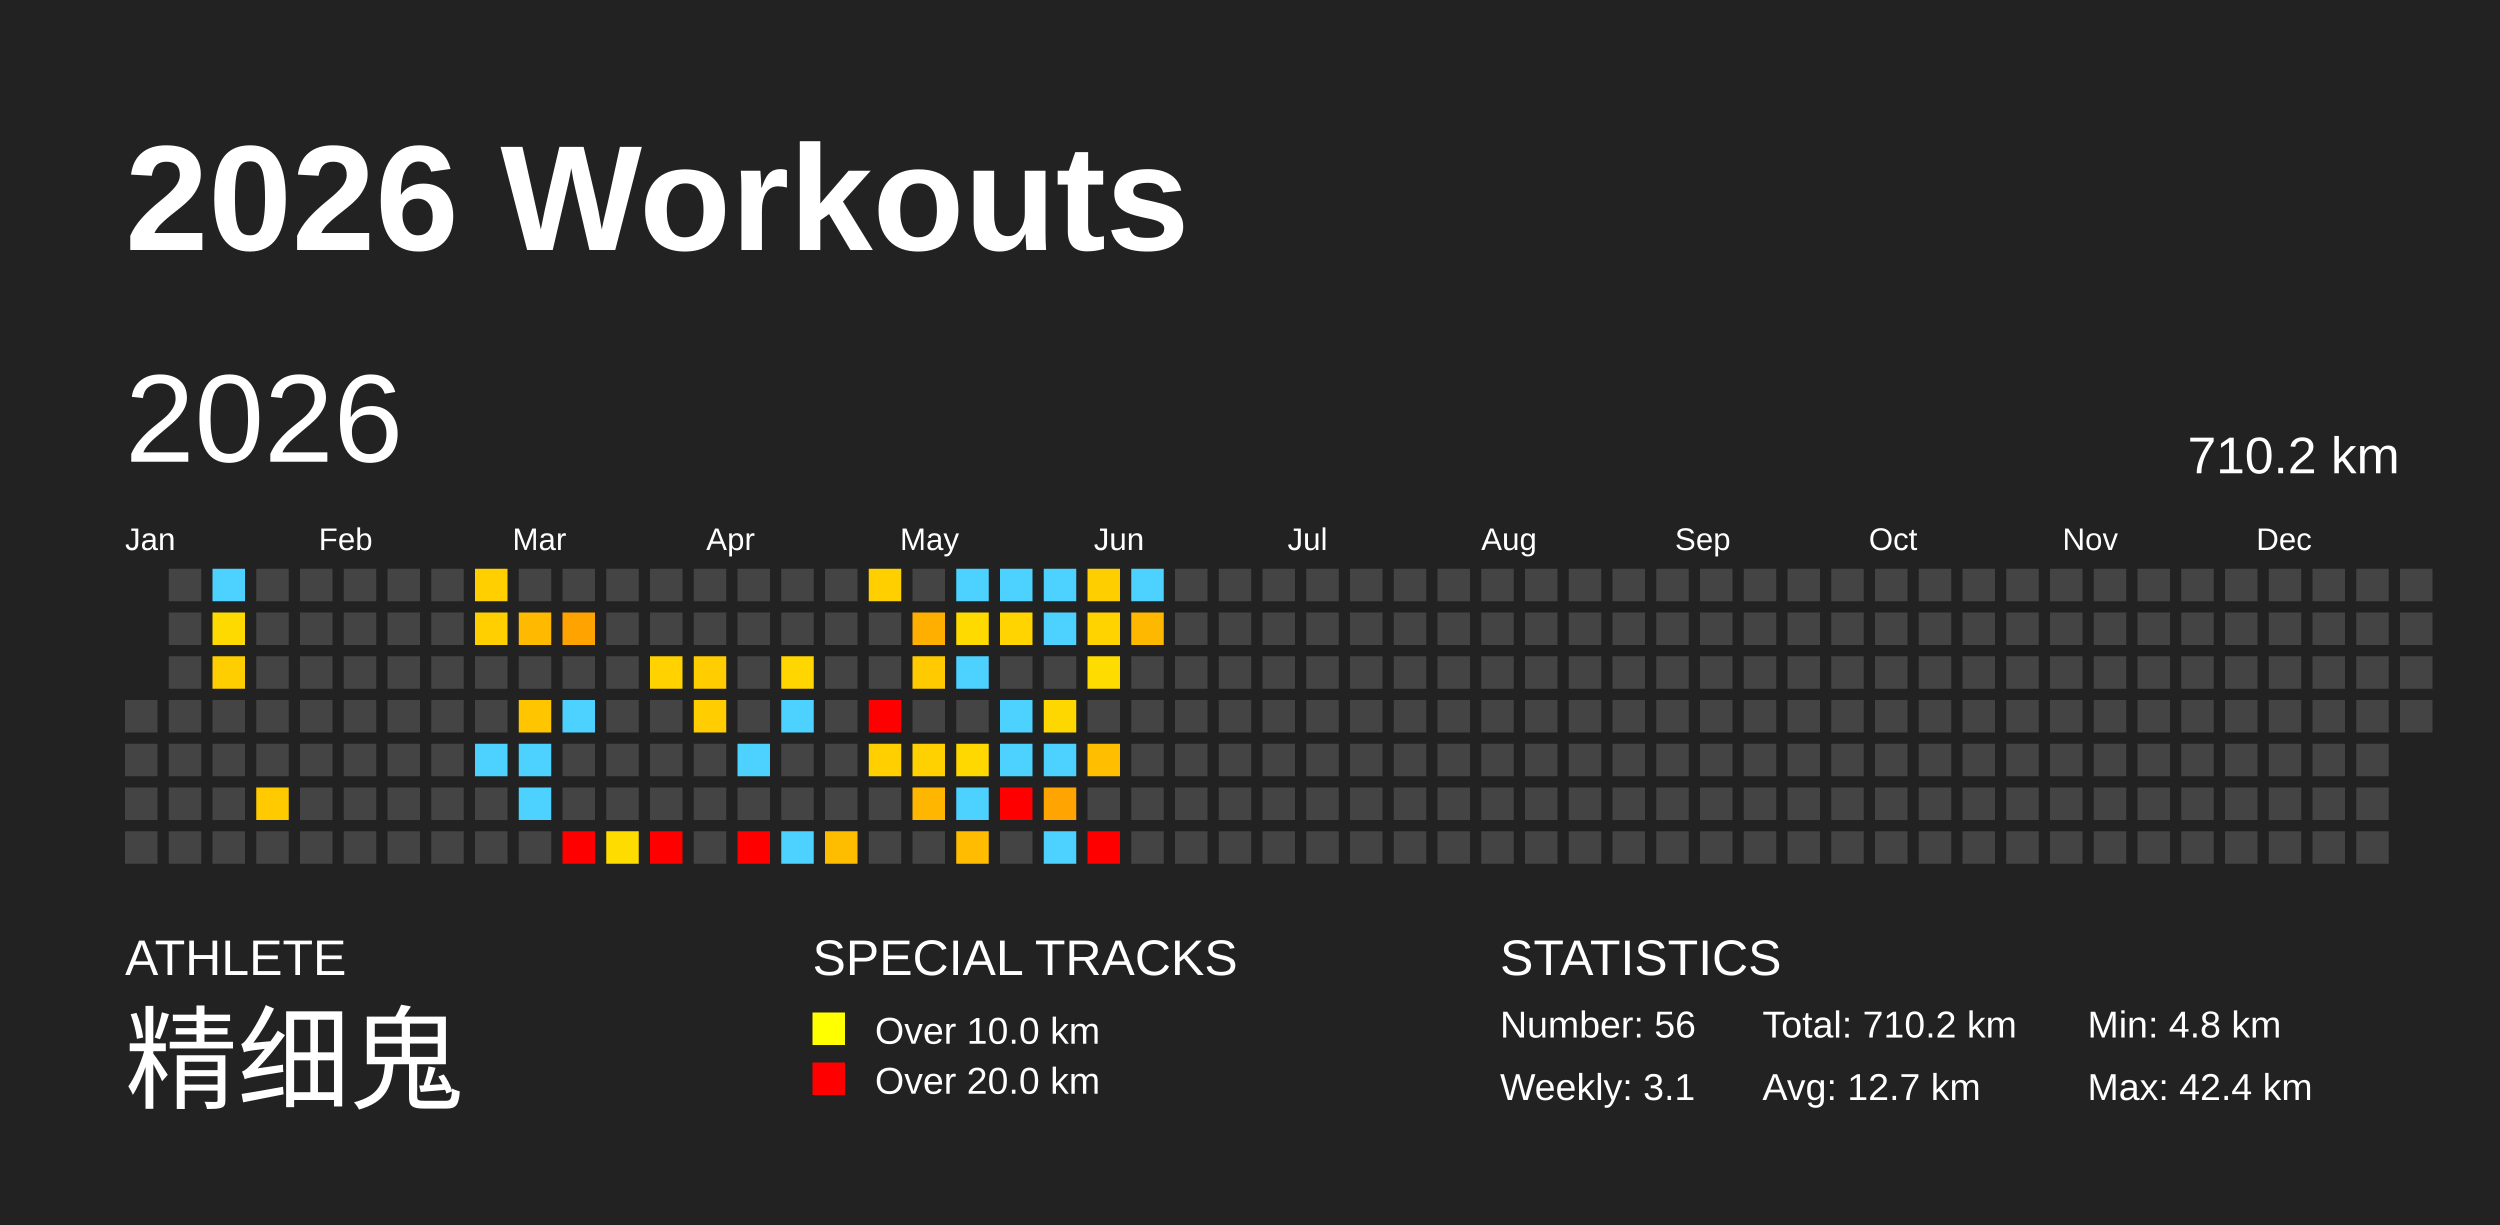
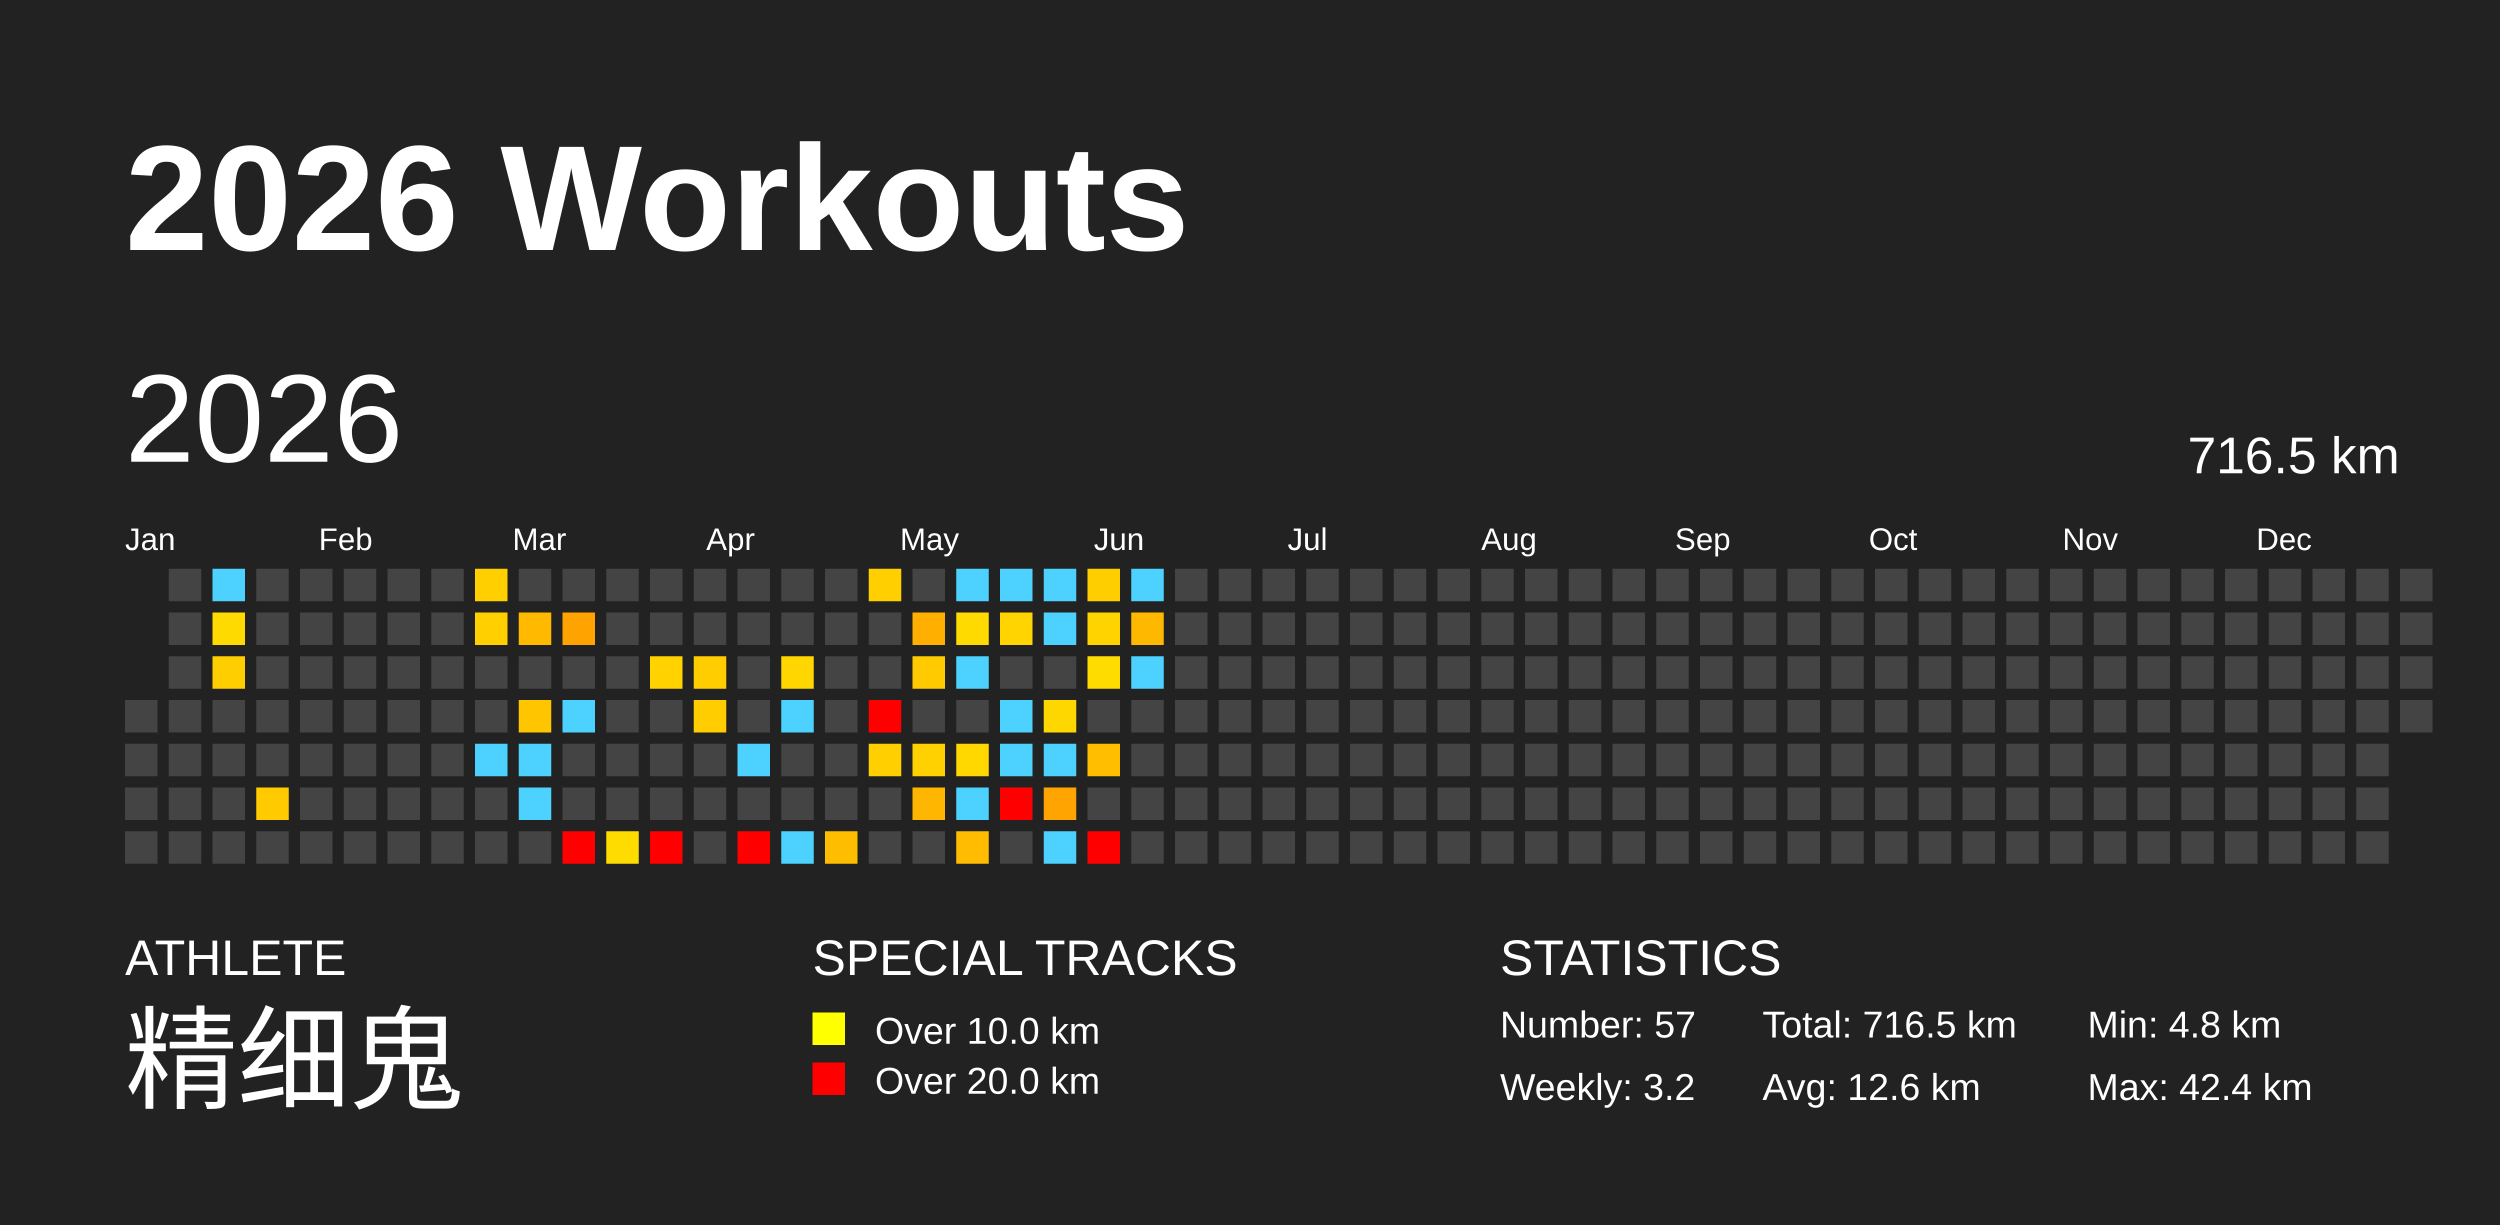
<svg xmlns="http://www.w3.org/2000/svg" baseProfile="full" height="98mm" version="1.1" viewBox="0,0,200,98" width="200mm">
  <defs />
  <rect fill="#222222" height="98" width="200" x="0" y="0" />
  <text fill="#FFFFFF" style="font-size:12px; font-family:Arial; font-weight:bold;" x="10" y="20">2026 Workouts</text>
  <text fill="#FFFFFF" style="font-size:4px; font-family:Arial" x="10" y="78">ATHLETE</text>
  <text fill="#FFFFFF" style="font-size:9px; font-family:Arial" x="10" y="88">精细鬼</text>
  <text fill="#FFFFFF" style="font-size:4px; font-family:Arial" x="65" y="78">SPECIAL TRACKS</text>
  <rect fill="yellow" height="2.6" width="2.6" x="65" y="81" />
  <text fill="#FFFFFF" style="font-size:3px; font-family:Arial" x="70" y="83.5">Over 10.0 km</text>
  <rect fill="red" height="2.6" width="2.6" x="65" y="85" />
  <text fill="#FFFFFF" style="font-size:3px; font-family:Arial" x="70" y="87.5">Over 20.0 km</text>
  <text fill="#FFFFFF" style="font-size:4px; font-family:Arial" x="120" y="78">STATISTICS</text>
-   <text fill="#FFFFFF" style="font-size:3px; font-family:Arial" x="120" y="83">Number: 56</text>
-   <text fill="#FFFFFF" style="font-size:3px; font-family:Arial" x="120" y="88">Weekly: 3.1</text>
-   <text fill="#FFFFFF" style="font-size:3px; font-family:Arial" x="141" y="83">Total: 710.2 km</text>
-   <text fill="#FFFFFF" style="font-size:3px; font-family:Arial" x="141" y="88">Avg: 12.7 km</text>
+   <text fill="#FFFFFF" style="font-size:3px; font-family:Arial" x="120" y="83">Number: 57</text>
+   <text fill="#FFFFFF" style="font-size:3px; font-family:Arial" x="120" y="88">Weekly: 3.2</text>
+   <text fill="#FFFFFF" style="font-size:3px; font-family:Arial" x="141" y="83">Total: 716.5 km</text>
+   <text fill="#FFFFFF" style="font-size:3px; font-family:Arial" x="141" y="88">Avg: 12.6 km</text>
  <text fill="#FFFFFF" style="font-size:3px; font-family:Arial" x="167" y="83">Min: 4.8 km</text>
  <text fill="#FFFFFF" style="font-size:3px; font-family:Arial" x="167" y="88">Max: 42.4 km</text>
  <text dominant-baseline="hanging" fill="#FFFFFF" style="font-size:10.0px; font-family:Arial;" x="10" y="30">2026</text>
-   <text dominant-baseline="hanging" fill="#FFFFFF" style="font-size:4.125px; font-family:Arial;" x="175" y="35">710.2 km</text>
+   <text dominant-baseline="hanging" fill="#FFFFFF" style="font-size:4.125px; font-family:Arial;" x="175" y="35">716.5 km</text>
  <text fill="#FFFFFF" style="font-size:2.5px; font-family:Arial" x="10.0" y="44">Jan</text>
  <text fill="#FFFFFF" style="font-size:2.5px; font-family:Arial" x="25.5" y="44">Feb</text>
  <text fill="#FFFFFF" style="font-size:2.5px; font-family:Arial" x="41.0" y="44">Mar</text>
  <text fill="#FFFFFF" style="font-size:2.5px; font-family:Arial" x="56.5" y="44">Apr</text>
  <text fill="#FFFFFF" style="font-size:2.5px; font-family:Arial" x="72.0" y="44">May</text>
  <text fill="#FFFFFF" style="font-size:2.5px; font-family:Arial" x="87.5" y="44">Jun</text>
  <text fill="#FFFFFF" style="font-size:2.5px; font-family:Arial" x="103.0" y="44">Jul</text>
  <text fill="#FFFFFF" style="font-size:2.5px; font-family:Arial" x="118.5" y="44">Aug</text>
  <text fill="#FFFFFF" style="font-size:2.5px; font-family:Arial" x="134.0" y="44">Sep</text>
  <text fill="#FFFFFF" style="font-size:2.5px; font-family:Arial" x="149.5" y="44">Oct</text>
  <text fill="#FFFFFF" style="font-size:2.5px; font-family:Arial" x="165.0" y="44">Nov</text>
  <text fill="#FFFFFF" style="font-size:2.5px; font-family:Arial" x="180.5" y="44">Dec</text>
  <rect fill="#444444" height="2.6" width="2.6" x="10.0" y="56.0" />
  <rect fill="#444444" height="2.6" width="2.6" x="10.0" y="59.5" />
  <rect fill="#444444" height="2.6" width="2.6" x="10.0" y="63.0" />
  <rect fill="#444444" height="2.6" width="2.6" x="10.0" y="66.5" />
  <rect fill="#444444" height="2.6" width="2.6" x="13.5" y="45.5" />
  <rect fill="#444444" height="2.6" width="2.6" x="13.5" y="49.0" />
  <rect fill="#444444" height="2.6" width="2.6" x="13.5" y="52.5" />
  <rect fill="#444444" height="2.6" width="2.6" x="13.5" y="56.0" />
  <rect fill="#444444" height="2.6" width="2.6" x="13.5" y="59.5" />
  <rect fill="#444444" height="2.6" width="2.6" x="13.5" y="63.0" />
  <rect fill="#444444" height="2.6" width="2.6" x="13.5" y="66.5" />
  <rect fill="#4dd2ff" height="2.6" width="2.6" x="17.0" y="45.5" />
  <rect fill="#ffda00" height="2.6" width="2.6" x="17.0" y="49.0" />
  <rect fill="#ffce00" height="2.6" width="2.6" x="17.0" y="52.5" />
  <rect fill="#444444" height="2.6" width="2.6" x="17.0" y="56.0" />
  <rect fill="#444444" height="2.6" width="2.6" x="17.0" y="59.5" />
  <rect fill="#444444" height="2.6" width="2.6" x="17.0" y="63.0" />
  <rect fill="#444444" height="2.6" width="2.6" x="17.0" y="66.5" />
  <rect fill="#444444" height="2.6" width="2.6" x="20.5" y="45.5" />
  <rect fill="#444444" height="2.6" width="2.6" x="20.5" y="49.0" />
  <rect fill="#444444" height="2.6" width="2.6" x="20.5" y="52.5" />
  <rect fill="#444444" height="2.6" width="2.6" x="20.5" y="56.0" />
  <rect fill="#444444" height="2.6" width="2.6" x="20.5" y="59.5" />
  <rect fill="#ffcb00" height="2.6" width="2.6" x="20.5" y="63.0" />
  <rect fill="#444444" height="2.6" width="2.6" x="20.5" y="66.5" />
  <rect fill="#444444" height="2.6" width="2.6" x="24.0" y="45.5" />
  <rect fill="#444444" height="2.6" width="2.6" x="24.0" y="49.0" />
  <rect fill="#444444" height="2.6" width="2.6" x="24.0" y="52.5" />
  <rect fill="#444444" height="2.6" width="2.6" x="24.0" y="56.0" />
  <rect fill="#444444" height="2.6" width="2.6" x="24.0" y="59.5" />
  <rect fill="#444444" height="2.6" width="2.6" x="24.0" y="63.0" />
  <rect fill="#444444" height="2.6" width="2.6" x="24.0" y="66.5" />
  <rect fill="#444444" height="2.6" width="2.6" x="27.5" y="45.5" />
  <rect fill="#444444" height="2.6" width="2.6" x="27.5" y="49.0" />
  <rect fill="#444444" height="2.6" width="2.6" x="27.5" y="52.5" />
  <rect fill="#444444" height="2.6" width="2.6" x="27.5" y="56.0" />
  <rect fill="#444444" height="2.6" width="2.6" x="27.5" y="59.5" />
  <rect fill="#444444" height="2.6" width="2.6" x="27.5" y="63.0" />
  <rect fill="#444444" height="2.6" width="2.6" x="27.5" y="66.5" />
  <rect fill="#444444" height="2.6" width="2.6" x="31.0" y="45.5" />
  <rect fill="#444444" height="2.6" width="2.6" x="31.0" y="49.0" />
  <rect fill="#444444" height="2.6" width="2.6" x="31.0" y="52.5" />
  <rect fill="#444444" height="2.6" width="2.6" x="31.0" y="56.0" />
  <rect fill="#444444" height="2.6" width="2.6" x="31.0" y="59.5" />
  <rect fill="#444444" height="2.6" width="2.6" x="31.0" y="63.0" />
  <rect fill="#444444" height="2.6" width="2.6" x="31.0" y="66.5" />
  <rect fill="#444444" height="2.6" width="2.6" x="34.5" y="45.5" />
  <rect fill="#444444" height="2.6" width="2.6" x="34.5" y="49.0" />
  <rect fill="#444444" height="2.6" width="2.6" x="34.5" y="52.5" />
  <rect fill="#444444" height="2.6" width="2.6" x="34.5" y="56.0" />
  <rect fill="#444444" height="2.6" width="2.6" x="34.5" y="59.5" />
  <rect fill="#444444" height="2.6" width="2.6" x="34.5" y="63.0" />
  <rect fill="#444444" height="2.6" width="2.6" x="34.5" y="66.5" />
  <rect fill="#ffcf00" height="2.6" width="2.6" x="38.0" y="45.5" />
  <rect fill="#ffcf00" height="2.6" width="2.6" x="38.0" y="49.0" />
  <rect fill="#444444" height="2.6" width="2.6" x="38.0" y="52.5" />
  <rect fill="#444444" height="2.6" width="2.6" x="38.0" y="56.0" />
  <rect fill="#4dd2ff" height="2.6" width="2.6" x="38.0" y="59.5" />
  <rect fill="#444444" height="2.6" width="2.6" x="38.0" y="63.0" />
  <rect fill="#444444" height="2.6" width="2.6" x="38.0" y="66.5" />
  <rect fill="#444444" height="2.6" width="2.6" x="41.5" y="45.5" />
  <rect fill="#ffba00" height="2.6" width="2.6" x="41.5" y="49.0" />
  <rect fill="#444444" height="2.6" width="2.6" x="41.5" y="52.5" />
  <rect fill="#ffc600" height="2.6" width="2.6" x="41.5" y="56.0" />
  <rect fill="#4dd2ff" height="2.6" width="2.6" x="41.5" y="59.5" />
  <rect fill="#4dd2ff" height="2.6" width="2.6" x="41.5" y="63.0" />
  <rect fill="#444444" height="2.6" width="2.6" x="41.5" y="66.5" />
  <rect fill="#444444" height="2.6" width="2.6" x="45.0" y="45.5" />
  <rect fill="#ffa300" height="2.6" width="2.6" x="45.0" y="49.0" />
  <rect fill="#444444" height="2.6" width="2.6" x="45.0" y="52.5" />
  <rect fill="#4dd2ff" height="2.6" width="2.6" x="45.0" y="56.0" />
  <rect fill="#444444" height="2.6" width="2.6" x="45.0" y="59.5" />
  <rect fill="#444444" height="2.6" width="2.6" x="45.0" y="63.0" />
  <rect fill="red" height="2.6" width="2.6" x="45.0" y="66.5" />
  <rect fill="#444444" height="2.6" width="2.6" x="48.5" y="45.5" />
  <rect fill="#444444" height="2.6" width="2.6" x="48.5" y="49.0" />
  <rect fill="#444444" height="2.6" width="2.6" x="48.5" y="52.5" />
  <rect fill="#444444" height="2.6" width="2.6" x="48.5" y="56.0" />
  <rect fill="#444444" height="2.6" width="2.6" x="48.5" y="59.5" />
  <rect fill="#444444" height="2.6" width="2.6" x="48.5" y="63.0" />
  <rect fill="#ffdc00" height="2.6" width="2.6" x="48.5" y="66.5" />
  <rect fill="#444444" height="2.6" width="2.6" x="52.0" y="45.5" />
  <rect fill="#444444" height="2.6" width="2.6" x="52.0" y="49.0" />
  <rect fill="#ffd200" height="2.6" width="2.6" x="52.0" y="52.5" />
  <rect fill="#444444" height="2.6" width="2.6" x="52.0" y="56.0" />
  <rect fill="#444444" height="2.6" width="2.6" x="52.0" y="59.5" />
  <rect fill="#444444" height="2.6" width="2.6" x="52.0" y="63.0" />
  <rect fill="red" height="2.6" width="2.6" x="52.0" y="66.5" />
  <rect fill="#444444" height="2.6" width="2.6" x="55.5" y="45.5" />
  <rect fill="#444444" height="2.6" width="2.6" x="55.5" y="49.0" />
  <rect fill="#ffcd00" height="2.6" width="2.6" x="55.5" y="52.5" />
  <rect fill="#ffcd00" height="2.6" width="2.6" x="55.5" y="56.0" />
  <rect fill="#444444" height="2.6" width="2.6" x="55.5" y="59.5" />
  <rect fill="#444444" height="2.6" width="2.6" x="55.5" y="63.0" />
  <rect fill="#444444" height="2.6" width="2.6" x="55.5" y="66.5" />
  <rect fill="#444444" height="2.6" width="2.6" x="59.0" y="45.5" />
  <rect fill="#444444" height="2.6" width="2.6" x="59.0" y="49.0" />
  <rect fill="#444444" height="2.6" width="2.6" x="59.0" y="52.5" />
  <rect fill="#444444" height="2.6" width="2.6" x="59.0" y="56.0" />
  <rect fill="#4dd2ff" height="2.6" width="2.6" x="59.0" y="59.5" />
  <rect fill="#444444" height="2.6" width="2.6" x="59.0" y="63.0" />
  <rect fill="red" height="2.6" width="2.6" x="59.0" y="66.5" />
  <rect fill="#444444" height="2.6" width="2.6" x="62.5" y="45.5" />
  <rect fill="#444444" height="2.6" width="2.6" x="62.5" y="49.0" />
  <rect fill="#ffd600" height="2.6" width="2.6" x="62.5" y="52.5" />
  <rect fill="#4dd2ff" height="2.6" width="2.6" x="62.5" y="56.0" />
  <rect fill="#444444" height="2.6" width="2.6" x="62.5" y="59.5" />
  <rect fill="#444444" height="2.6" width="2.6" x="62.5" y="63.0" />
  <rect fill="#4dd2ff" height="2.6" width="2.6" x="62.5" y="66.5" />
  <rect fill="#444444" height="2.6" width="2.6" x="66.0" y="45.5" />
  <rect fill="#444444" height="2.6" width="2.6" x="66.0" y="49.0" />
  <rect fill="#444444" height="2.6" width="2.6" x="66.0" y="52.5" />
  <rect fill="#444444" height="2.6" width="2.6" x="66.0" y="56.0" />
  <rect fill="#444444" height="2.6" width="2.6" x="66.0" y="59.5" />
  <rect fill="#444444" height="2.6" width="2.6" x="66.0" y="63.0" />
  <rect fill="#ffbd00" height="2.6" width="2.6" x="66.0" y="66.5" />
  <rect fill="#ffcf00" height="2.6" width="2.6" x="69.5" y="45.5" />
  <rect fill="#444444" height="2.6" width="2.6" x="69.5" y="49.0" />
  <rect fill="#444444" height="2.6" width="2.6" x="69.5" y="52.5" />
  <rect fill="red" height="2.6" width="2.6" x="69.5" y="56.0" />
  <rect fill="#ffcf00" height="2.6" width="2.6" x="69.5" y="59.5" />
  <rect fill="#444444" height="2.6" width="2.6" x="69.5" y="63.0" />
  <rect fill="#444444" height="2.6" width="2.6" x="69.5" y="66.5" />
  <rect fill="#444444" height="2.6" width="2.6" x="73.0" y="45.5" />
  <rect fill="#ffaf00" height="2.6" width="2.6" x="73.0" y="49.0" />
  <rect fill="#ffca00" height="2.6" width="2.6" x="73.0" y="52.5" />
  <rect fill="#444444" height="2.6" width="2.6" x="73.0" y="56.0" />
  <rect fill="#ffd100" height="2.6" width="2.6" x="73.0" y="59.5" />
  <rect fill="#ffb600" height="2.6" width="2.6" x="73.0" y="63.0" />
  <rect fill="#444444" height="2.6" width="2.6" x="73.0" y="66.5" />
  <rect fill="#4dd2ff" height="2.6" width="2.6" x="76.5" y="45.5" />
  <rect fill="#ffda00" height="2.6" width="2.6" x="76.5" y="49.0" />
  <rect fill="#4dd2ff" height="2.6" width="2.6" x="76.5" y="52.5" />
  <rect fill="#444444" height="2.6" width="2.6" x="76.5" y="56.0" />
  <rect fill="#ffd800" height="2.6" width="2.6" x="76.5" y="59.5" />
  <rect fill="#4dd2ff" height="2.6" width="2.6" x="76.5" y="63.0" />
  <rect fill="#ffbc00" height="2.6" width="2.6" x="76.5" y="66.5" />
  <rect fill="#4dd2ff" height="2.6" width="2.6" x="80.0" y="45.5" />
  <rect fill="#ffd400" height="2.6" width="2.6" x="80.0" y="49.0" />
  <rect fill="#444444" height="2.6" width="2.6" x="80.0" y="52.5" />
  <rect fill="#4dd2ff" height="2.6" width="2.6" x="80.0" y="56.0" />
  <rect fill="#4dd2ff" height="2.6" width="2.6" x="80.0" y="59.5" />
  <rect fill="red" height="2.6" width="2.6" x="80.0" y="63.0" />
  <rect fill="#444444" height="2.6" width="2.6" x="80.0" y="66.5" />
  <rect fill="#4dd2ff" height="2.6" width="2.6" x="83.5" y="45.5" />
  <rect fill="#4dd2ff" height="2.6" width="2.6" x="83.5" y="49.0" />
  <rect fill="#444444" height="2.6" width="2.6" x="83.5" y="52.5" />
  <rect fill="#ffd700" height="2.6" width="2.6" x="83.5" y="56.0" />
  <rect fill="#4dd2ff" height="2.6" width="2.6" x="83.5" y="59.5" />
  <rect fill="#ffa400" height="2.6" width="2.6" x="83.5" y="63.0" />
  <rect fill="#4dd2ff" height="2.6" width="2.6" x="83.5" y="66.5" />
  <rect fill="#ffce00" height="2.6" width="2.6" x="87.0" y="45.5" />
  <rect fill="#ffd300" height="2.6" width="2.6" x="87.0" y="49.0" />
  <rect fill="#ffdc00" height="2.6" width="2.6" x="87.0" y="52.5" />
  <rect fill="#444444" height="2.6" width="2.6" x="87.0" y="56.0" />
  <rect fill="#ffbf00" height="2.6" width="2.6" x="87.0" y="59.5" />
  <rect fill="#444444" height="2.6" width="2.6" x="87.0" y="63.0" />
  <rect fill="red" height="2.6" width="2.6" x="87.0" y="66.5" />
  <rect fill="#4dd2ff" height="2.6" width="2.6" x="90.5" y="45.5" />
  <rect fill="#ffb800" height="2.6" width="2.6" x="90.5" y="49.0" />
-   <rect fill="#444444" height="2.6" width="2.6" x="90.5" y="52.5" />
+   <rect fill="#4dd2ff" height="2.6" width="2.6" x="90.5" y="52.5" />
  <rect fill="#444444" height="2.6" width="2.6" x="90.5" y="56.0" />
  <rect fill="#444444" height="2.6" width="2.6" x="90.5" y="59.5" />
  <rect fill="#444444" height="2.6" width="2.6" x="90.5" y="63.0" />
  <rect fill="#444444" height="2.6" width="2.6" x="90.5" y="66.5" />
  <rect fill="#444444" height="2.6" width="2.6" x="94.0" y="45.5" />
  <rect fill="#444444" height="2.6" width="2.6" x="94.0" y="49.0" />
  <rect fill="#444444" height="2.6" width="2.6" x="94.0" y="52.5" />
  <rect fill="#444444" height="2.6" width="2.6" x="94.0" y="56.0" />
  <rect fill="#444444" height="2.6" width="2.6" x="94.0" y="59.5" />
  <rect fill="#444444" height="2.6" width="2.6" x="94.0" y="63.0" />
  <rect fill="#444444" height="2.6" width="2.6" x="94.0" y="66.5" />
  <rect fill="#444444" height="2.6" width="2.6" x="97.5" y="45.5" />
  <rect fill="#444444" height="2.6" width="2.6" x="97.5" y="49.0" />
  <rect fill="#444444" height="2.6" width="2.6" x="97.5" y="52.5" />
  <rect fill="#444444" height="2.6" width="2.6" x="97.5" y="56.0" />
  <rect fill="#444444" height="2.6" width="2.6" x="97.5" y="59.5" />
  <rect fill="#444444" height="2.6" width="2.6" x="97.5" y="63.0" />
  <rect fill="#444444" height="2.6" width="2.6" x="97.5" y="66.5" />
  <rect fill="#444444" height="2.6" width="2.6" x="101.0" y="45.5" />
  <rect fill="#444444" height="2.6" width="2.6" x="101.0" y="49.0" />
  <rect fill="#444444" height="2.6" width="2.6" x="101.0" y="52.5" />
  <rect fill="#444444" height="2.6" width="2.6" x="101.0" y="56.0" />
  <rect fill="#444444" height="2.6" width="2.6" x="101.0" y="59.5" />
  <rect fill="#444444" height="2.6" width="2.6" x="101.0" y="63.0" />
  <rect fill="#444444" height="2.6" width="2.6" x="101.0" y="66.5" />
  <rect fill="#444444" height="2.6" width="2.6" x="104.5" y="45.5" />
  <rect fill="#444444" height="2.6" width="2.6" x="104.5" y="49.0" />
  <rect fill="#444444" height="2.6" width="2.6" x="104.5" y="52.5" />
  <rect fill="#444444" height="2.6" width="2.6" x="104.5" y="56.0" />
  <rect fill="#444444" height="2.6" width="2.6" x="104.5" y="59.5" />
  <rect fill="#444444" height="2.6" width="2.6" x="104.5" y="63.0" />
  <rect fill="#444444" height="2.6" width="2.6" x="104.5" y="66.5" />
  <rect fill="#444444" height="2.6" width="2.6" x="108.0" y="45.5" />
  <rect fill="#444444" height="2.6" width="2.6" x="108.0" y="49.0" />
  <rect fill="#444444" height="2.6" width="2.6" x="108.0" y="52.5" />
  <rect fill="#444444" height="2.6" width="2.6" x="108.0" y="56.0" />
  <rect fill="#444444" height="2.6" width="2.6" x="108.0" y="59.5" />
  <rect fill="#444444" height="2.6" width="2.6" x="108.0" y="63.0" />
  <rect fill="#444444" height="2.6" width="2.6" x="108.0" y="66.5" />
  <rect fill="#444444" height="2.6" width="2.6" x="111.5" y="45.5" />
  <rect fill="#444444" height="2.6" width="2.6" x="111.5" y="49.0" />
  <rect fill="#444444" height="2.6" width="2.6" x="111.5" y="52.5" />
  <rect fill="#444444" height="2.6" width="2.6" x="111.5" y="56.0" />
  <rect fill="#444444" height="2.6" width="2.6" x="111.5" y="59.5" />
  <rect fill="#444444" height="2.6" width="2.6" x="111.5" y="63.0" />
  <rect fill="#444444" height="2.6" width="2.6" x="111.5" y="66.5" />
  <rect fill="#444444" height="2.6" width="2.6" x="115.0" y="45.5" />
  <rect fill="#444444" height="2.6" width="2.6" x="115.0" y="49.0" />
  <rect fill="#444444" height="2.6" width="2.6" x="115.0" y="52.5" />
  <rect fill="#444444" height="2.6" width="2.6" x="115.0" y="56.0" />
  <rect fill="#444444" height="2.6" width="2.6" x="115.0" y="59.5" />
  <rect fill="#444444" height="2.6" width="2.6" x="115.0" y="63.0" />
  <rect fill="#444444" height="2.6" width="2.6" x="115.0" y="66.5" />
  <rect fill="#444444" height="2.6" width="2.6" x="118.5" y="45.5" />
  <rect fill="#444444" height="2.6" width="2.6" x="118.5" y="49.0" />
  <rect fill="#444444" height="2.6" width="2.6" x="118.5" y="52.5" />
  <rect fill="#444444" height="2.6" width="2.6" x="118.5" y="56.0" />
  <rect fill="#444444" height="2.6" width="2.6" x="118.5" y="59.5" />
  <rect fill="#444444" height="2.6" width="2.6" x="118.5" y="63.0" />
  <rect fill="#444444" height="2.6" width="2.6" x="118.5" y="66.5" />
  <rect fill="#444444" height="2.6" width="2.6" x="122.0" y="45.5" />
  <rect fill="#444444" height="2.6" width="2.6" x="122.0" y="49.0" />
  <rect fill="#444444" height="2.6" width="2.6" x="122.0" y="52.5" />
  <rect fill="#444444" height="2.6" width="2.6" x="122.0" y="56.0" />
  <rect fill="#444444" height="2.6" width="2.6" x="122.0" y="59.5" />
  <rect fill="#444444" height="2.6" width="2.6" x="122.0" y="63.0" />
  <rect fill="#444444" height="2.6" width="2.6" x="122.0" y="66.5" />
  <rect fill="#444444" height="2.6" width="2.6" x="125.5" y="45.5" />
  <rect fill="#444444" height="2.6" width="2.6" x="125.5" y="49.0" />
  <rect fill="#444444" height="2.6" width="2.6" x="125.5" y="52.5" />
  <rect fill="#444444" height="2.6" width="2.6" x="125.5" y="56.0" />
  <rect fill="#444444" height="2.6" width="2.6" x="125.5" y="59.5" />
  <rect fill="#444444" height="2.6" width="2.6" x="125.5" y="63.0" />
  <rect fill="#444444" height="2.6" width="2.6" x="125.5" y="66.5" />
  <rect fill="#444444" height="2.6" width="2.6" x="129.0" y="45.5" />
  <rect fill="#444444" height="2.6" width="2.6" x="129.0" y="49.0" />
  <rect fill="#444444" height="2.6" width="2.6" x="129.0" y="52.5" />
  <rect fill="#444444" height="2.6" width="2.6" x="129.0" y="56.0" />
  <rect fill="#444444" height="2.6" width="2.6" x="129.0" y="59.5" />
  <rect fill="#444444" height="2.6" width="2.6" x="129.0" y="63.0" />
  <rect fill="#444444" height="2.6" width="2.6" x="129.0" y="66.5" />
  <rect fill="#444444" height="2.6" width="2.6" x="132.5" y="45.5" />
  <rect fill="#444444" height="2.6" width="2.6" x="132.5" y="49.0" />
  <rect fill="#444444" height="2.6" width="2.6" x="132.5" y="52.5" />
  <rect fill="#444444" height="2.6" width="2.6" x="132.5" y="56.0" />
  <rect fill="#444444" height="2.6" width="2.6" x="132.5" y="59.5" />
  <rect fill="#444444" height="2.6" width="2.6" x="132.5" y="63.0" />
  <rect fill="#444444" height="2.6" width="2.6" x="132.5" y="66.5" />
  <rect fill="#444444" height="2.6" width="2.6" x="136.0" y="45.5" />
  <rect fill="#444444" height="2.6" width="2.6" x="136.0" y="49.0" />
  <rect fill="#444444" height="2.6" width="2.6" x="136.0" y="52.5" />
  <rect fill="#444444" height="2.6" width="2.6" x="136.0" y="56.0" />
  <rect fill="#444444" height="2.6" width="2.6" x="136.0" y="59.5" />
  <rect fill="#444444" height="2.6" width="2.6" x="136.0" y="63.0" />
  <rect fill="#444444" height="2.6" width="2.6" x="136.0" y="66.5" />
  <rect fill="#444444" height="2.6" width="2.6" x="139.5" y="45.5" />
  <rect fill="#444444" height="2.6" width="2.6" x="139.5" y="49.0" />
  <rect fill="#444444" height="2.6" width="2.6" x="139.5" y="52.5" />
  <rect fill="#444444" height="2.6" width="2.6" x="139.5" y="56.0" />
  <rect fill="#444444" height="2.6" width="2.6" x="139.5" y="59.5" />
  <rect fill="#444444" height="2.6" width="2.6" x="139.5" y="63.0" />
  <rect fill="#444444" height="2.6" width="2.6" x="139.5" y="66.5" />
  <rect fill="#444444" height="2.6" width="2.6" x="143.0" y="45.5" />
  <rect fill="#444444" height="2.6" width="2.6" x="143.0" y="49.0" />
  <rect fill="#444444" height="2.6" width="2.6" x="143.0" y="52.5" />
  <rect fill="#444444" height="2.6" width="2.6" x="143.0" y="56.0" />
  <rect fill="#444444" height="2.6" width="2.6" x="143.0" y="59.5" />
  <rect fill="#444444" height="2.6" width="2.6" x="143.0" y="63.0" />
  <rect fill="#444444" height="2.6" width="2.6" x="143.0" y="66.5" />
  <rect fill="#444444" height="2.6" width="2.6" x="146.5" y="45.5" />
  <rect fill="#444444" height="2.6" width="2.6" x="146.5" y="49.0" />
  <rect fill="#444444" height="2.6" width="2.6" x="146.5" y="52.5" />
  <rect fill="#444444" height="2.6" width="2.6" x="146.5" y="56.0" />
  <rect fill="#444444" height="2.6" width="2.6" x="146.5" y="59.5" />
  <rect fill="#444444" height="2.6" width="2.6" x="146.5" y="63.0" />
  <rect fill="#444444" height="2.6" width="2.6" x="146.5" y="66.5" />
  <rect fill="#444444" height="2.6" width="2.6" x="150.0" y="45.5" />
  <rect fill="#444444" height="2.6" width="2.6" x="150.0" y="49.0" />
  <rect fill="#444444" height="2.6" width="2.6" x="150.0" y="52.5" />
  <rect fill="#444444" height="2.6" width="2.6" x="150.0" y="56.0" />
  <rect fill="#444444" height="2.6" width="2.6" x="150.0" y="59.5" />
  <rect fill="#444444" height="2.6" width="2.6" x="150.0" y="63.0" />
  <rect fill="#444444" height="2.6" width="2.6" x="150.0" y="66.5" />
  <rect fill="#444444" height="2.6" width="2.6" x="153.5" y="45.5" />
  <rect fill="#444444" height="2.6" width="2.6" x="153.5" y="49.0" />
  <rect fill="#444444" height="2.6" width="2.6" x="153.5" y="52.5" />
  <rect fill="#444444" height="2.6" width="2.6" x="153.5" y="56.0" />
  <rect fill="#444444" height="2.6" width="2.6" x="153.5" y="59.5" />
  <rect fill="#444444" height="2.6" width="2.6" x="153.5" y="63.0" />
  <rect fill="#444444" height="2.6" width="2.6" x="153.5" y="66.5" />
  <rect fill="#444444" height="2.6" width="2.6" x="157.0" y="45.5" />
  <rect fill="#444444" height="2.6" width="2.6" x="157.0" y="49.0" />
  <rect fill="#444444" height="2.6" width="2.6" x="157.0" y="52.5" />
  <rect fill="#444444" height="2.6" width="2.6" x="157.0" y="56.0" />
  <rect fill="#444444" height="2.6" width="2.6" x="157.0" y="59.5" />
  <rect fill="#444444" height="2.6" width="2.6" x="157.0" y="63.0" />
  <rect fill="#444444" height="2.6" width="2.6" x="157.0" y="66.5" />
  <rect fill="#444444" height="2.6" width="2.6" x="160.5" y="45.5" />
  <rect fill="#444444" height="2.6" width="2.6" x="160.5" y="49.0" />
  <rect fill="#444444" height="2.6" width="2.6" x="160.5" y="52.5" />
  <rect fill="#444444" height="2.6" width="2.6" x="160.5" y="56.0" />
  <rect fill="#444444" height="2.6" width="2.6" x="160.5" y="59.5" />
  <rect fill="#444444" height="2.6" width="2.6" x="160.5" y="63.0" />
  <rect fill="#444444" height="2.6" width="2.6" x="160.5" y="66.5" />
  <rect fill="#444444" height="2.6" width="2.6" x="164.0" y="45.5" />
  <rect fill="#444444" height="2.6" width="2.6" x="164.0" y="49.0" />
  <rect fill="#444444" height="2.6" width="2.6" x="164.0" y="52.5" />
  <rect fill="#444444" height="2.6" width="2.6" x="164.0" y="56.0" />
  <rect fill="#444444" height="2.6" width="2.6" x="164.0" y="59.5" />
  <rect fill="#444444" height="2.6" width="2.6" x="164.0" y="63.0" />
  <rect fill="#444444" height="2.6" width="2.6" x="164.0" y="66.5" />
  <rect fill="#444444" height="2.6" width="2.6" x="167.5" y="45.5" />
  <rect fill="#444444" height="2.6" width="2.6" x="167.5" y="49.0" />
  <rect fill="#444444" height="2.6" width="2.6" x="167.5" y="52.5" />
  <rect fill="#444444" height="2.6" width="2.6" x="167.5" y="56.0" />
  <rect fill="#444444" height="2.6" width="2.6" x="167.5" y="59.5" />
  <rect fill="#444444" height="2.6" width="2.6" x="167.5" y="63.0" />
  <rect fill="#444444" height="2.6" width="2.6" x="167.5" y="66.5" />
  <rect fill="#444444" height="2.6" width="2.6" x="171.0" y="45.5" />
  <rect fill="#444444" height="2.6" width="2.6" x="171.0" y="49.0" />
  <rect fill="#444444" height="2.6" width="2.6" x="171.0" y="52.5" />
  <rect fill="#444444" height="2.6" width="2.6" x="171.0" y="56.0" />
  <rect fill="#444444" height="2.6" width="2.6" x="171.0" y="59.5" />
  <rect fill="#444444" height="2.6" width="2.6" x="171.0" y="63.0" />
  <rect fill="#444444" height="2.6" width="2.6" x="171.0" y="66.5" />
  <rect fill="#444444" height="2.6" width="2.6" x="174.5" y="45.5" />
  <rect fill="#444444" height="2.6" width="2.6" x="174.5" y="49.0" />
  <rect fill="#444444" height="2.6" width="2.6" x="174.5" y="52.5" />
  <rect fill="#444444" height="2.6" width="2.6" x="174.5" y="56.0" />
  <rect fill="#444444" height="2.6" width="2.6" x="174.5" y="59.5" />
  <rect fill="#444444" height="2.6" width="2.6" x="174.5" y="63.0" />
  <rect fill="#444444" height="2.6" width="2.6" x="174.5" y="66.5" />
  <rect fill="#444444" height="2.6" width="2.6" x="178.0" y="45.5" />
  <rect fill="#444444" height="2.6" width="2.6" x="178.0" y="49.0" />
  <rect fill="#444444" height="2.6" width="2.6" x="178.0" y="52.5" />
  <rect fill="#444444" height="2.6" width="2.6" x="178.0" y="56.0" />
  <rect fill="#444444" height="2.6" width="2.6" x="178.0" y="59.5" />
  <rect fill="#444444" height="2.6" width="2.6" x="178.0" y="63.0" />
  <rect fill="#444444" height="2.6" width="2.6" x="178.0" y="66.5" />
  <rect fill="#444444" height="2.6" width="2.6" x="181.5" y="45.5" />
  <rect fill="#444444" height="2.6" width="2.6" x="181.5" y="49.0" />
  <rect fill="#444444" height="2.6" width="2.6" x="181.5" y="52.5" />
  <rect fill="#444444" height="2.6" width="2.6" x="181.5" y="56.0" />
  <rect fill="#444444" height="2.6" width="2.6" x="181.5" y="59.5" />
  <rect fill="#444444" height="2.6" width="2.6" x="181.5" y="63.0" />
  <rect fill="#444444" height="2.6" width="2.6" x="181.5" y="66.5" />
  <rect fill="#444444" height="2.6" width="2.6" x="185.0" y="45.5" />
  <rect fill="#444444" height="2.6" width="2.6" x="185.0" y="49.0" />
  <rect fill="#444444" height="2.6" width="2.6" x="185.0" y="52.5" />
  <rect fill="#444444" height="2.6" width="2.6" x="185.0" y="56.0" />
  <rect fill="#444444" height="2.6" width="2.6" x="185.0" y="59.5" />
  <rect fill="#444444" height="2.6" width="2.6" x="185.0" y="63.0" />
  <rect fill="#444444" height="2.6" width="2.6" x="185.0" y="66.5" />
  <rect fill="#444444" height="2.6" width="2.6" x="188.5" y="45.5" />
  <rect fill="#444444" height="2.6" width="2.6" x="188.5" y="49.0" />
  <rect fill="#444444" height="2.6" width="2.6" x="188.5" y="52.5" />
  <rect fill="#444444" height="2.6" width="2.6" x="188.5" y="56.0" />
  <rect fill="#444444" height="2.6" width="2.6" x="188.5" y="59.5" />
  <rect fill="#444444" height="2.6" width="2.6" x="188.5" y="63.0" />
  <rect fill="#444444" height="2.6" width="2.6" x="188.5" y="66.5" />
  <rect fill="#444444" height="2.6" width="2.6" x="192.0" y="45.5" />
  <rect fill="#444444" height="2.6" width="2.6" x="192.0" y="49.0" />
  <rect fill="#444444" height="2.6" width="2.6" x="192.0" y="52.5" />
  <rect fill="#444444" height="2.6" width="2.6" x="192.0" y="56.0" />
</svg>
